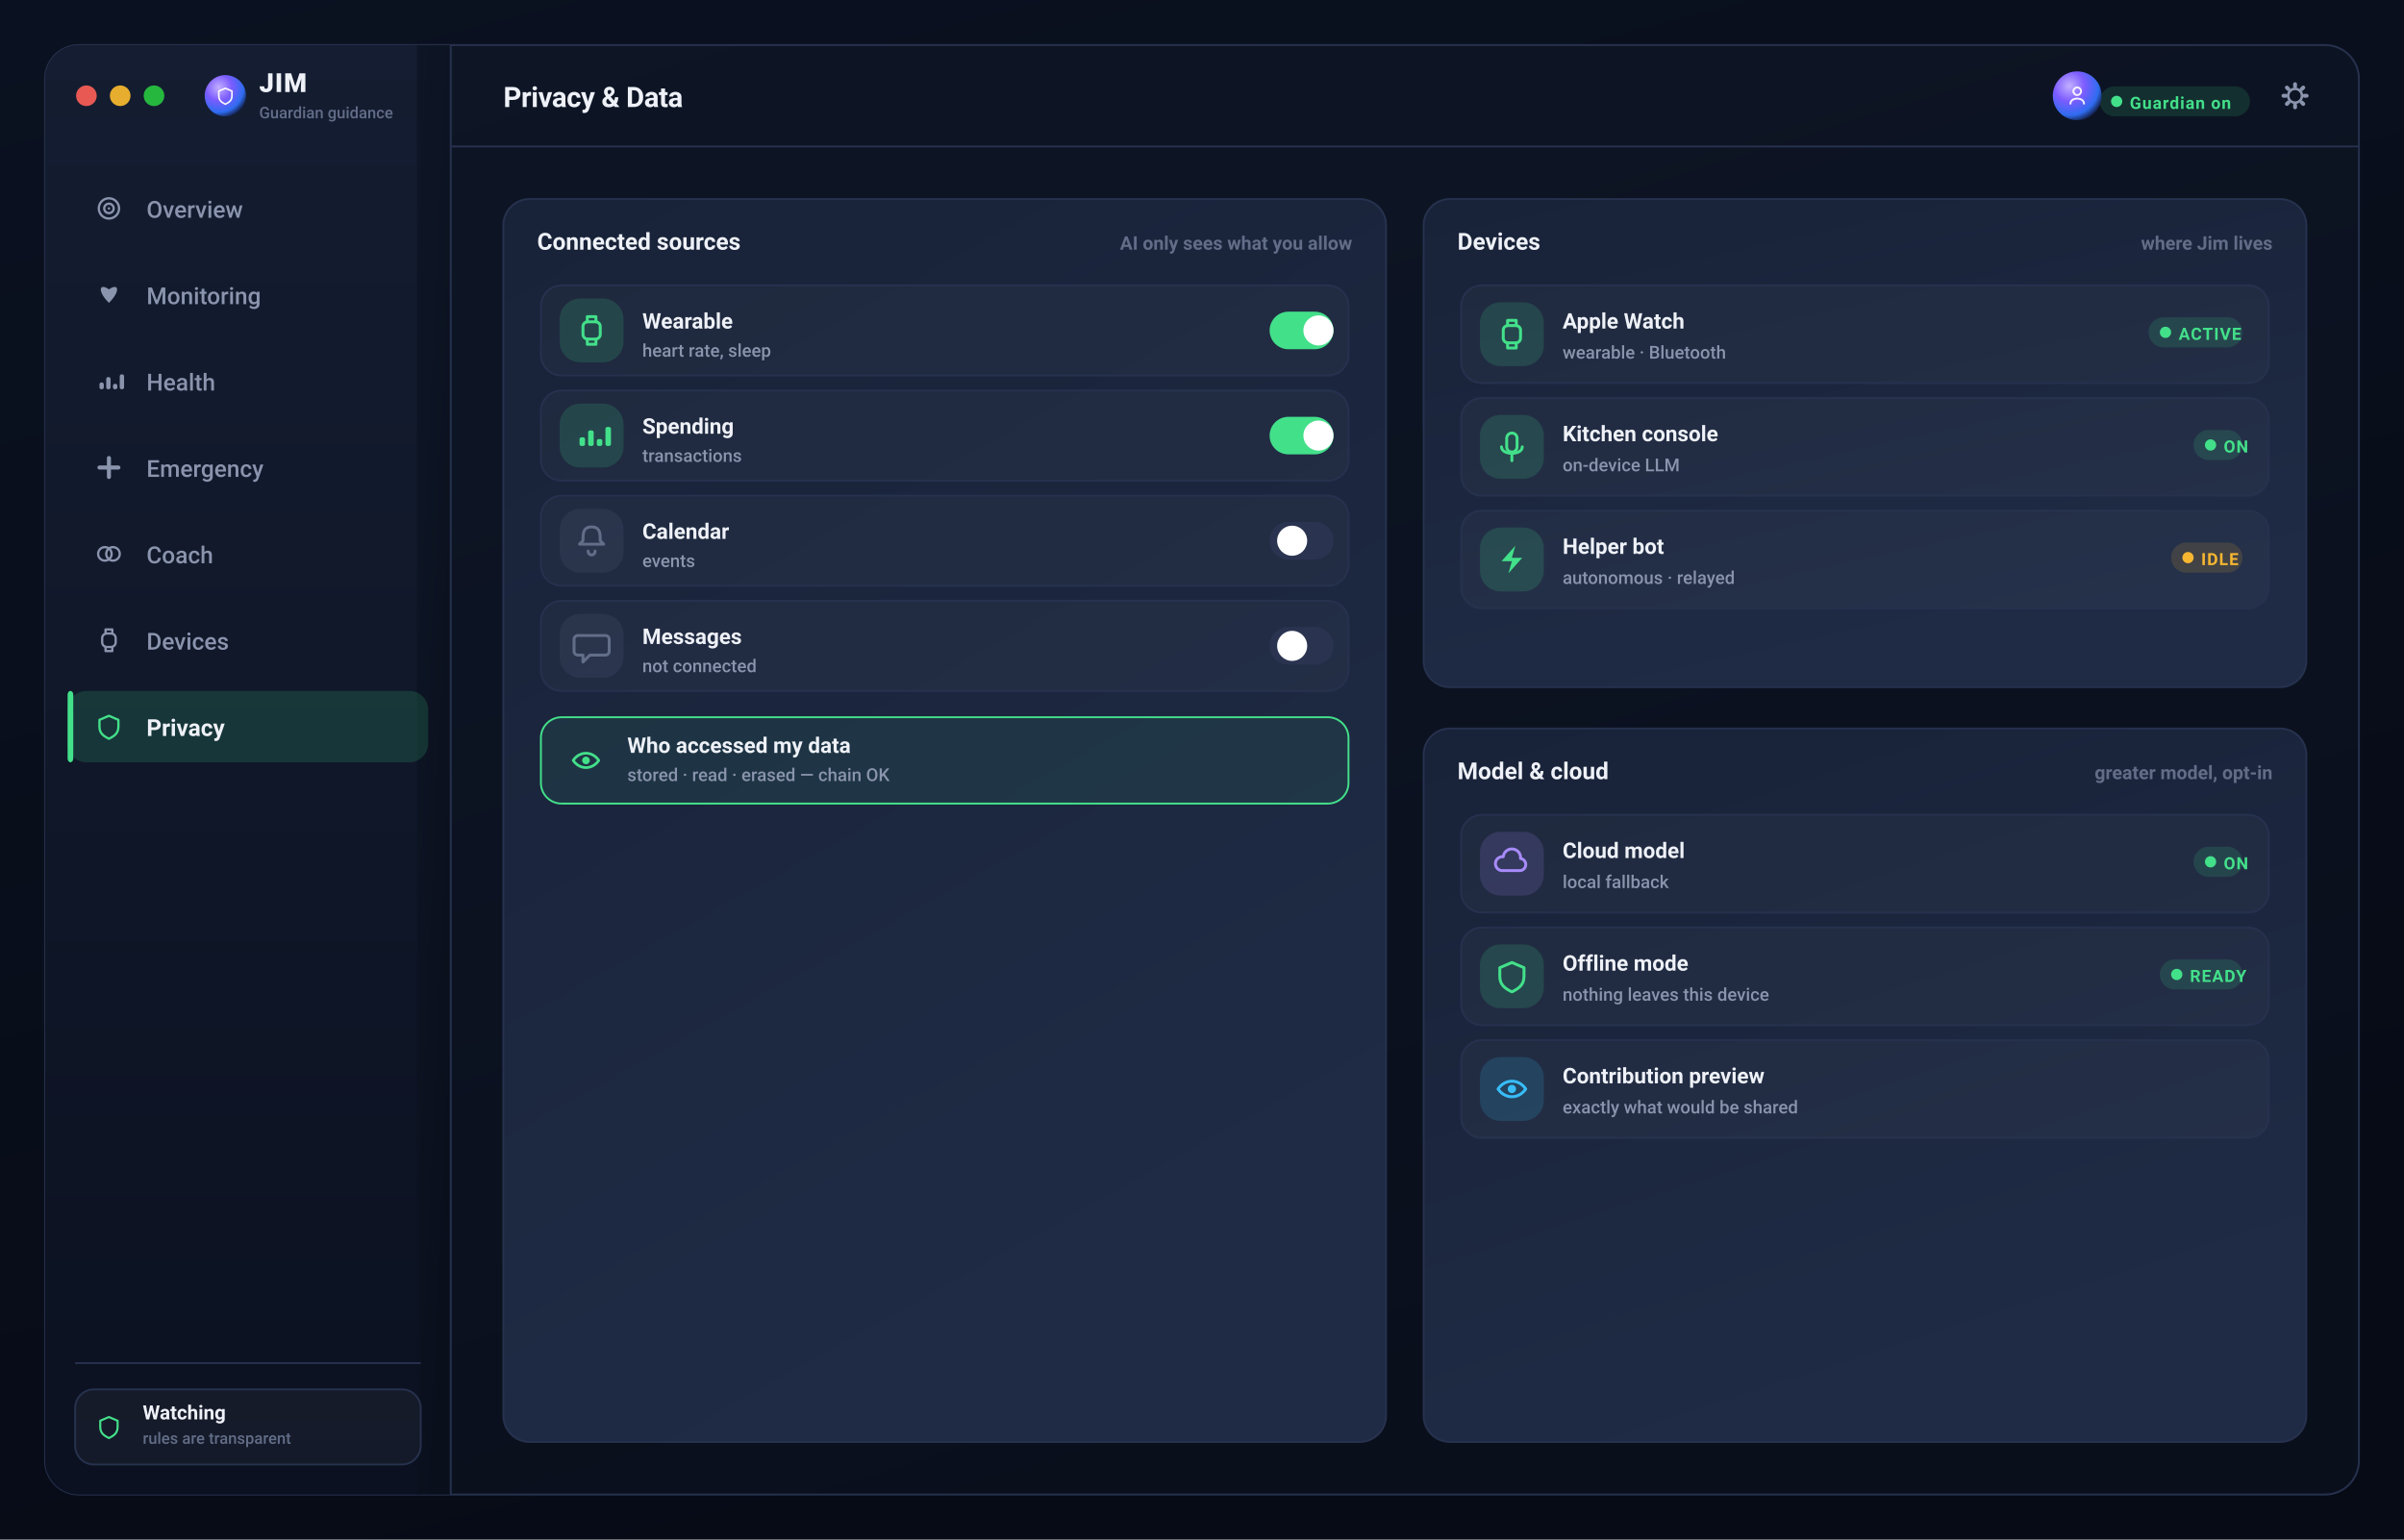
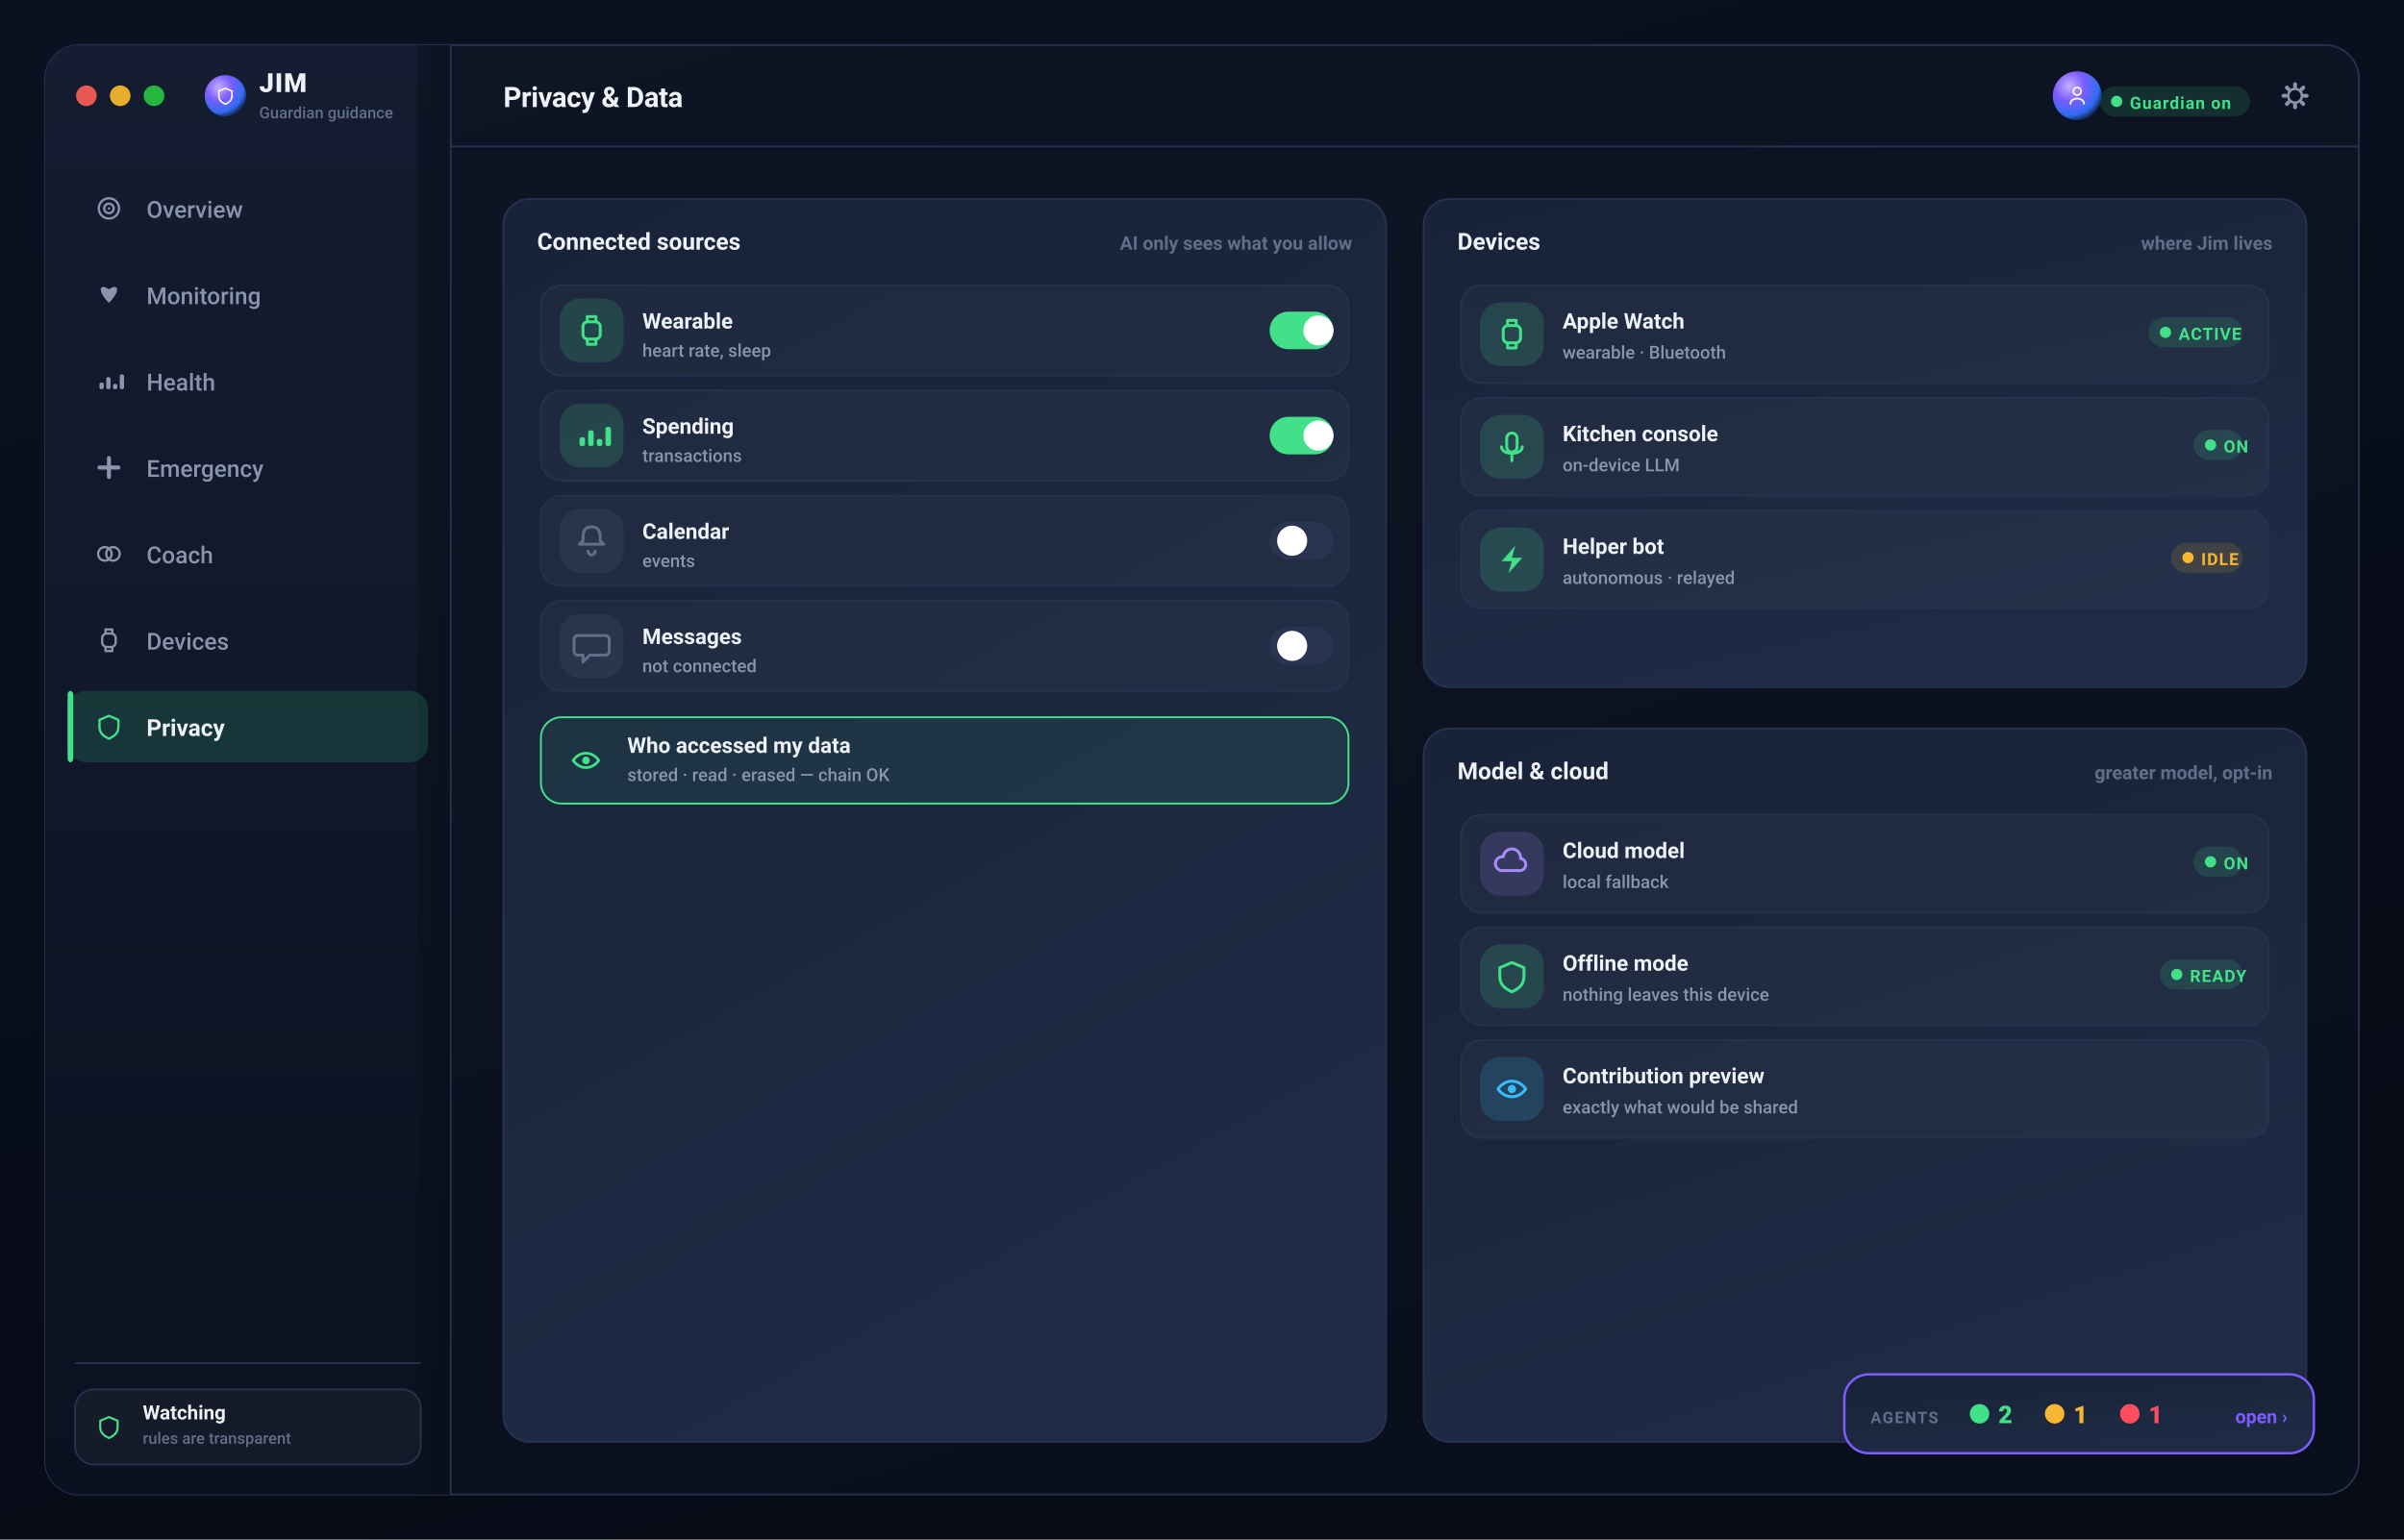
<svg xmlns="http://www.w3.org/2000/svg" width="1280" height="820" viewBox="0 0 1280 820" role="img" aria-label="Jim Mini — Privacy &amp; Data">
  <defs>
    <linearGradient id="gPage" x1="0" y1="0" x2="0.4" y2="1">
      <stop offset="0" stop-color="#0a1120" />
      <stop offset="1" stop-color="#070b16" />
    </linearGradient>
    <linearGradient id="gScr" x1="0" y1="0" x2="0.5" y2="1">
      <stop offset="0" stop-color="#0e1626" />
      <stop offset="1" stop-color="#0a0f1c" />
    </linearGradient>
    <linearGradient id="gSide" x1="0" y1="0" x2="0" y2="1">
      <stop offset="0" stop-color="#141d31" />
      <stop offset="1" stop-color="#0b1120" />
    </linearGradient>
    <linearGradient id="gCard" x1="0" y1="0" x2="0.4" y2="1">
      <stop offset="0" stop-color="#182238" />
      <stop offset="1" stop-color="#1f2b45" />
    </linearGradient>
    <linearGradient id="gBrand" x1="0" y1="0" x2="1" y2="0">
      <stop offset="0" stop-color="#7c5cff" />
      <stop offset="1" stop-color="#3aa0ff" />
    </linearGradient>
    <linearGradient id="gEmer" x1="0" y1="0" x2="0" y2="1">
      <stop offset="0" stop-color="#ff5b52" />
      <stop offset="1" stop-color="#ff3b30" />
    </linearGradient>
    <linearGradient id="mV" x1="0" y1="0" x2="1" y2="0">
      <stop offset="0" stop-color="#7c5cff" />
      <stop offset="1" stop-color="#3aa0ff" />
    </linearGradient>
    <linearGradient id="mG" x1="0" y1="0" x2="1" y2="0">
      <stop offset="0" stop-color="#2fd27a" />
      <stop offset="1" stop-color="#43e08a" />
    </linearGradient>
    <linearGradient id="mO" x1="0" y1="0" x2="1" y2="0">
      <stop offset="0" stop-color="#f7b731" />
      <stop offset="1" stop-color="#ff7a45" />
    </linearGradient>
    <radialGradient id="orb" cx="34%" cy="30%" r="75%">
      <stop offset="0" stop-color="#c3b0ff" />
      <stop offset="42%" stop-color="#7c5cff" />
      <stop offset="80%" stop-color="#2f6cf0" />
      <stop offset="100%" stop-color="#14204a" />
    </radialGradient>
  </defs>
  <rect x="0.0" y="0.0" width="1280.0" height="820.0" rx="0" fill="url(#gPage)" />
  <rect x="24" y="24" width="1232" height="772" rx="18" fill="url(#gScr)" stroke="#26314e" stroke-width="1" />
  <rect x="24.0" y="24.0" width="216.0" height="772.0" rx="18" fill="url(#gSide)" />
  <rect x="222.0" y="24.0" width="18.0" height="772.0" rx="0" fill="url(#gScr)" />
  <line x1="240" y1="24" x2="240" y2="796" stroke="#26314e" stroke-width="1" />
  <line x1="240" y1="78" x2="1256" y2="78" stroke="#26314e" stroke-width="1" />
  <circle cx="46" cy="51" r="5.5" fill="#ff5f57" opacity="0.9" />
  <circle cx="64" cy="51" r="5.5" fill="#febc2e" opacity="0.9" />
  <circle cx="82" cy="51" r="5.5" fill="#28c840" opacity="0.9" />
  <circle cx="120" cy="51" r="11" fill="url(#orb)" />
  <path d="M120 47.0 l3.5 1.5 v2.5 c0 2.5 -1.5 3.5 -3.5 4.5 c-2.0 -1.0 -3.5 -2.0 -3.5 -4.5 v-2.5 Z" fill="none" stroke="rgba(255,255,255,0.95)" stroke-width="0.85" stroke-linecap="round" stroke-linejoin="round" />
  <text x="138.0" y="49.0" font-family="-apple-system,BlinkMacSystemFont,'SF Pro Text','Segoe UI',Roboto,system-ui,sans-serif" font-size="14" font-weight="800" fill="#eef1f7" text-anchor="start" letter-spacing="0.5">JIM</text>
  <text x="138.0" y="63.0" font-family="-apple-system,BlinkMacSystemFont,'SF Pro Text','Segoe UI',Roboto,system-ui,sans-serif" font-size="8.5" font-weight="500" fill="#626d88" text-anchor="start">Guardian guidance</text>
  <text x="268.0" y="57.0" font-family="-apple-system,BlinkMacSystemFont,'SF Pro Text','Segoe UI',Roboto,system-ui,sans-serif" font-size="15" font-weight="700" fill="#eef1f7" text-anchor="start" letter-spacing="-0.2">Privacy &amp; Data</text>
  <rect x="1220.96" y="43.8" width="2.08" height="3.2" rx="1" transform="rotate(0 1222 51)" fill="#8a94ad" />
  <rect x="1220.96" y="43.8" width="2.08" height="3.2" rx="1" transform="rotate(45 1222 51)" fill="#8a94ad" />
  <rect x="1220.96" y="43.8" width="2.08" height="3.2" rx="1" transform="rotate(90 1222 51)" fill="#8a94ad" />
  <rect x="1220.96" y="43.8" width="2.08" height="3.2" rx="1" transform="rotate(135 1222 51)" fill="#8a94ad" />
  <rect x="1220.96" y="43.8" width="2.08" height="3.2" rx="1" transform="rotate(180 1222 51)" fill="#8a94ad" />
  <rect x="1220.96" y="43.8" width="2.08" height="3.2" rx="1" transform="rotate(225 1222 51)" fill="#8a94ad" />
  <rect x="1220.96" y="43.8" width="2.08" height="3.2" rx="1" transform="rotate(270 1222 51)" fill="#8a94ad" />
  <rect x="1220.96" y="43.8" width="2.08" height="3.2" rx="1" transform="rotate(315 1222 51)" fill="#8a94ad" />
  <circle cx="1222" cy="51" r="3.68" fill="none" stroke="#8a94ad" stroke-width="1.36" stroke-linecap="round" stroke-linejoin="round" />
  <rect x="1118.0" y="46.0" width="80.0" height="16.0" rx="8" fill="rgba(67,224,138,0.14)" />
  <circle cx="1127.0" cy="54" r="3" fill="#43e08a" />
  <text x="1134.0" y="58.0" font-family="-apple-system,BlinkMacSystemFont,'SF Pro Text','Segoe UI',Roboto,system-ui,sans-serif" font-size="9" font-weight="700" fill="#43e08a" text-anchor="start" letter-spacing="0.5">Guardian on</text>
  <circle cx="1106" cy="51" r="13" fill="url(#orb)" />
  <circle cx="1106" cy="48.6" r="2.04" fill="none" stroke="rgba(255,255,255,0.9)" stroke-width="1.02" stroke-linecap="round" stroke-linejoin="round" />
  <path d="M1102.4 55.2 c0 -3.6 7.2 -3.6 7.2 0" fill="none" stroke="rgba(255,255,255,0.9)" stroke-width="1.02" stroke-linecap="round" stroke-linejoin="round" />
  <circle cx="58" cy="111" r="5.4" fill="none" stroke="#8a94ad" stroke-width="1.22" stroke-linecap="round" stroke-linejoin="round" />
  <circle cx="58" cy="111" r="2.52" fill="none" stroke="#8a94ad" stroke-width="1.22" stroke-linecap="round" stroke-linejoin="round" />
  <circle cx="58" cy="111" r="0.648" fill="#8a94ad" />
  <text x="78.0" y="116.0" font-family="-apple-system,BlinkMacSystemFont,'SF Pro Text','Segoe UI',Roboto,system-ui,sans-serif" font-size="12.5" font-weight="500" fill="#8a94ad" text-anchor="start">Overview</text>
  <path d="M58 161.32 C51.52 154.84,52.96 150.52,58 154.12 C63.04 150.52,64.48 154.84,58 161.32 Z" fill="#8a94ad" />
  <text x="78.0" y="162.0" font-family="-apple-system,BlinkMacSystemFont,'SF Pro Text','Segoe UI',Roboto,system-ui,sans-serif" font-size="12.5" font-weight="500" fill="#8a94ad" text-anchor="start">Monitoring</text>
  <rect x="52.96" y="203.72" width="2.304" height="3.6" rx="1" fill="#8a94ad" />
  <rect x="56.56" y="200.84" width="2.304" height="6.48" rx="1" fill="#8a94ad" />
  <rect x="60.16" y="204.44" width="2.304" height="2.88" rx="1" fill="#8a94ad" />
  <rect x="63.76" y="199.4" width="2.304" height="7.92" rx="1" fill="#8a94ad" />
  <text x="78.0" y="208.0" font-family="-apple-system,BlinkMacSystemFont,'SF Pro Text','Segoe UI',Roboto,system-ui,sans-serif" font-size="12.5" font-weight="500" fill="#8a94ad" text-anchor="start">Health</text>
  <path d="M58 243.96 v10.08 M52.96 249 h10.08" fill="none" stroke="#8a94ad" stroke-width="2.16" stroke-linecap="round" />
  <text x="78.0" y="254.0" font-family="-apple-system,BlinkMacSystemFont,'SF Pro Text','Segoe UI',Roboto,system-ui,sans-serif" font-size="12.5" font-weight="500" fill="#8a94ad" text-anchor="start">Emergency</text>
  <circle cx="55.84" cy="295" r="3.6" fill="none" stroke="#8a94ad" stroke-width="1.22" stroke-linecap="round" stroke-linejoin="round" />
  <circle cx="60.16" cy="295" r="3.6" fill="none" stroke="#8a94ad" stroke-width="1.22" stroke-linecap="round" stroke-linejoin="round" />
  <text x="78.0" y="300.0" font-family="-apple-system,BlinkMacSystemFont,'SF Pro Text','Segoe UI',Roboto,system-ui,sans-serif" font-size="12.5" font-weight="500" fill="#8a94ad" text-anchor="start">Coach</text>
  <rect x="54.4" y="337.4" width="7.2" height="7.2" rx="2.5" fill="none" stroke="#8a94ad" stroke-width="1.22" stroke-linecap="round" stroke-linejoin="round" />
  <path d="M56.2 337.4 v-2.16 h3.6 v2.16 M56.2 344.6 v2.16 h3.6 v-2.16" fill="none" stroke="#8a94ad" stroke-width="1.22" stroke-linecap="round" stroke-linejoin="round" />
  <text x="78.0" y="346.0" font-family="-apple-system,BlinkMacSystemFont,'SF Pro Text','Segoe UI',Roboto,system-ui,sans-serif" font-size="12.5" font-weight="500" fill="#8a94ad" text-anchor="start">Devices</text>
  <rect x="36.0" y="368.0" width="192.0" height="38.0" rx="10" fill="rgba(67,224,138,0.16)" />
  <rect x="36.0" y="368.0" width="3.0" height="38.0" rx="2" fill="#43e08a" />
  <path d="M58 381.24 l5.04 2.16 v3.6 c0 3.6 -2.16 5.04 -5.04 6.48 c-2.88 -1.44 -5.04 -2.88 -5.04 -6.48 v-3.6 Z" fill="none" stroke="#43e08a" stroke-width="1.22" stroke-linecap="round" stroke-linejoin="round" />
  <text x="78.0" y="392.0" font-family="-apple-system,BlinkMacSystemFont,'SF Pro Text','Segoe UI',Roboto,system-ui,sans-serif" font-size="12.5" font-weight="650" fill="#eef1f7" text-anchor="start">Privacy</text>
  <line x1="40" y1="726" x2="224" y2="726" stroke="#26314e" stroke-width="1" />
  <rect x="40.0" y="740.0" width="184.0" height="40.0" rx="10" fill="rgba(255,255,255,0.04)" stroke="#26314e" stroke-width="1" />
  <path d="M58 754.72 l4.62 1.98 v3.3 c0 3.3 -1.98 4.62 -4.62 5.94 c-2.64 -1.32 -4.62 -2.64 -4.62 -5.94 v-3.3 Z" fill="none" stroke="#43e08a" stroke-width="1.12" stroke-linecap="round" stroke-linejoin="round" />
  <text x="76.0" y="756.0" font-family="-apple-system,BlinkMacSystemFont,'SF Pro Text','Segoe UI',Roboto,system-ui,sans-serif" font-size="10.5" font-weight="650" fill="#eef1f7" text-anchor="start">Watching</text>
  <text x="76.0" y="769.0" font-family="-apple-system,BlinkMacSystemFont,'SF Pro Text','Segoe UI',Roboto,system-ui,sans-serif" font-size="8.5" font-weight="500" fill="#626d88" text-anchor="start">rules are transparent</text>
  <rect x="268.0" y="106.0" width="470.0" height="662.0" rx="14" fill="url(#gCard)" stroke="#26314e" stroke-width="1" />
  <text x="286.0" y="133.0" font-family="-apple-system,BlinkMacSystemFont,'SF Pro Text','Segoe UI',Roboto,system-ui,sans-serif" font-size="12.5" font-weight="700" fill="#eef1f7" text-anchor="start">Connected sources</text>
  <text x="720.0" y="133.0" font-family="-apple-system,BlinkMacSystemFont,'SF Pro Text','Segoe UI',Roboto,system-ui,sans-serif" font-size="10" font-weight="600" fill="#626d88" text-anchor="end">AI only sees what you allow</text>
  <rect x="288.0" y="152.0" width="430.0" height="48.0" rx="11" fill="rgba(255,255,255,0.03)" stroke="#26314e" stroke-width="1" />
  <rect x="298.0" y="159.0" width="34.0" height="34.0" rx="11" fill="rgba(67,224,138,0.16)" />
  <rect x="310.4" y="171.4" width="9.2" height="9.2" rx="2.5" fill="none" stroke="#43e08a" stroke-width="1.56" stroke-linecap="round" stroke-linejoin="round" />
  <path d="M312.7 171.4 v-2.76 h4.6 v2.76 M312.7 180.6 v2.76 h4.6 v-2.76" fill="none" stroke="#43e08a" stroke-width="1.56" stroke-linecap="round" stroke-linejoin="round" />
  <text x="342.0" y="175.0" font-family="-apple-system,BlinkMacSystemFont,'SF Pro Text','Segoe UI',Roboto,system-ui,sans-serif" font-size="11.5" font-weight="650" fill="#eef1f7" text-anchor="start">Wearable</text>
  <text x="342.0" y="190.0" font-family="-apple-system,BlinkMacSystemFont,'SF Pro Text','Segoe UI',Roboto,system-ui,sans-serif" font-size="9.5" font-weight="500" fill="#8a94ad" text-anchor="start">heart rate, sleep</text>
  <rect x="676.0" y="166.0" width="34.0" height="20.0" rx="10" fill="#43e08a" />
  <circle cx="702.0" cy="176" r="8" fill="#fff" />
  <rect x="288.0" y="208.0" width="430.0" height="48.0" rx="11" fill="rgba(255,255,255,0.03)" stroke="#26314e" stroke-width="1" />
  <rect x="298.0" y="215.0" width="34.0" height="34.0" rx="11" fill="rgba(67,224,138,0.16)" />
  <rect x="308.56" y="232.92" width="2.944" height="4.6" rx="1" fill="#43e08a" />
  <rect x="313.16" y="229.24" width="2.944" height="8.28" rx="1" fill="#43e08a" />
  <rect x="317.76" y="233.84" width="2.944" height="3.68" rx="1" fill="#43e08a" />
  <rect x="322.36" y="227.4" width="2.944" height="10.12" rx="1" fill="#43e08a" />
  <text x="342.0" y="231.0" font-family="-apple-system,BlinkMacSystemFont,'SF Pro Text','Segoe UI',Roboto,system-ui,sans-serif" font-size="11.5" font-weight="650" fill="#eef1f7" text-anchor="start">Spending</text>
  <text x="342.0" y="246.0" font-family="-apple-system,BlinkMacSystemFont,'SF Pro Text','Segoe UI',Roboto,system-ui,sans-serif" font-size="9.5" font-weight="500" fill="#8a94ad" text-anchor="start">transactions</text>
  <rect x="676.0" y="222.0" width="34.0" height="20.0" rx="10" fill="#43e08a" />
  <circle cx="702.0" cy="232" r="8" fill="#fff" />
  <rect x="288.0" y="264.0" width="430.0" height="48.0" rx="11" fill="rgba(255,255,255,0.03)" stroke="#26314e" stroke-width="1" />
  <rect x="298.0" y="271.0" width="34.0" height="34.0" rx="11" fill="rgba(98,109,136,0.16)" />
  <path d="M315 280.64 c4.6 0 4.6 3.68 4.6 7.36 l1.84 1.84 h-12.88 l1.84 -1.84 c0 -3.68 0 -7.36 4.6 -7.36 M313.16 293.52 c0 2.76 3.68 2.76 3.68 0" fill="none" stroke="#626d88" stroke-width="1.56" stroke-linecap="round" stroke-linejoin="round" />
  <text x="342.0" y="287.0" font-family="-apple-system,BlinkMacSystemFont,'SF Pro Text','Segoe UI',Roboto,system-ui,sans-serif" font-size="11.5" font-weight="650" fill="#eef1f7" text-anchor="start">Calendar</text>
  <text x="342.0" y="302.0" font-family="-apple-system,BlinkMacSystemFont,'SF Pro Text','Segoe UI',Roboto,system-ui,sans-serif" font-size="9.5" font-weight="500" fill="#8a94ad" text-anchor="start">events</text>
  <rect x="676.0" y="278.0" width="34.0" height="20.0" rx="10" fill="#2a3450" />
  <circle cx="688.0" cy="288" r="8" fill="#fff" />
  <rect x="288.0" y="320.0" width="430.0" height="48.0" rx="11" fill="rgba(255,255,255,0.03)" stroke="#26314e" stroke-width="1" />
  <rect x="298.0" y="327.0" width="34.0" height="34.0" rx="11" fill="rgba(98,109,136,0.16)" />
  <path d="M307.64 338.48 h14.72 a2 2 0 0 1 2 2 v6.44 a2 2 0 0 1 -2 2 h-8.28 l-3.68 3.68 v-3.68 h-2.76 a2 2 0 0 1 -2 -2 v-6.44 a2 2 0 0 1 2 -2 Z" fill="none" stroke="#626d88" stroke-width="1.56" stroke-linecap="round" stroke-linejoin="round" />
  <text x="342.0" y="343.0" font-family="-apple-system,BlinkMacSystemFont,'SF Pro Text','Segoe UI',Roboto,system-ui,sans-serif" font-size="11.5" font-weight="650" fill="#eef1f7" text-anchor="start">Messages</text>
  <text x="342.0" y="358.0" font-family="-apple-system,BlinkMacSystemFont,'SF Pro Text','Segoe UI',Roboto,system-ui,sans-serif" font-size="9.5" font-weight="500" fill="#8a94ad" text-anchor="start">not connected</text>
  <rect x="676.0" y="334.0" width="34.0" height="20.0" rx="10" fill="#2a3450" />
  <circle cx="688.0" cy="344" r="8" fill="#fff" />
  <rect x="288.0" y="382.0" width="430.0" height="46.0" rx="11" fill="rgba(67,224,138,0.08)" stroke="#43e08a" stroke-width="1" />
  <path d="M305.2 405 c3.4 -5.1 10.2 -5.1 13.6 0 c-3.4 5.1 -10.2 5.1 -13.6 0 Z" fill="none" stroke="#43e08a" stroke-width="1.44" stroke-linecap="round" stroke-linejoin="round" />
  <circle cx="312" cy="405" r="2.04" fill="#43e08a" />
  <text x="334.0" y="401.0" font-family="-apple-system,BlinkMacSystemFont,'SF Pro Text','Segoe UI',Roboto,system-ui,sans-serif" font-size="11.5" font-weight="650" fill="#eef1f7" text-anchor="start">Who accessed my data</text>
  <text x="334.0" y="416.0" font-family="-apple-system,BlinkMacSystemFont,'SF Pro Text','Segoe UI',Roboto,system-ui,sans-serif" font-size="9.5" font-weight="500" fill="#8a94ad" text-anchor="start">stored · read · erased — chain OK</text>
  <rect x="758.0" y="106.0" width="470.0" height="260.0" rx="14" fill="url(#gCard)" stroke="#26314e" stroke-width="1" />
  <text x="776.0" y="133.0" font-family="-apple-system,BlinkMacSystemFont,'SF Pro Text','Segoe UI',Roboto,system-ui,sans-serif" font-size="12.5" font-weight="700" fill="#eef1f7" text-anchor="start">Devices</text>
  <text x="1210.0" y="133.0" font-family="-apple-system,BlinkMacSystemFont,'SF Pro Text','Segoe UI',Roboto,system-ui,sans-serif" font-size="10" font-weight="600" fill="#626d88" text-anchor="end">where Jim lives</text>
  <rect x="778.0" y="152.0" width="430.0" height="52.0" rx="11" fill="rgba(255,255,255,0.03)" stroke="#26314e" stroke-width="1" />
  <rect x="788.0" y="161.0" width="34.0" height="34.0" rx="11" fill="rgba(67,224,138,0.16)" />
  <rect x="800.4" y="173.4" width="9.2" height="9.2" rx="2.5" fill="none" stroke="#43e08a" stroke-width="1.56" stroke-linecap="round" stroke-linejoin="round" />
  <path d="M802.7 173.4 v-2.76 h4.6 v2.76 M802.7 182.6 v2.76 h4.6 v-2.76" fill="none" stroke="#43e08a" stroke-width="1.56" stroke-linecap="round" stroke-linejoin="round" />
  <text x="832.0" y="175.0" font-family="-apple-system,BlinkMacSystemFont,'SF Pro Text','Segoe UI',Roboto,system-ui,sans-serif" font-size="11.5" font-weight="650" fill="#eef1f7" text-anchor="start">Apple Watch</text>
  <text x="832.0" y="191.0" font-family="-apple-system,BlinkMacSystemFont,'SF Pro Text','Segoe UI',Roboto,system-ui,sans-serif" font-size="9.5" font-weight="500" fill="#8a94ad" text-anchor="start">wearable · Bluetooth</text>
  <rect x="1144.0" y="169.0" width="50.0" height="16.0" rx="8" fill="rgba(67,224,138,0.14)" />
  <circle cx="1153.0" cy="177" r="3" fill="#43e08a" />
  <text x="1160.0" y="181.0" font-family="-apple-system,BlinkMacSystemFont,'SF Pro Text','Segoe UI',Roboto,system-ui,sans-serif" font-size="9" font-weight="700" fill="#43e08a" text-anchor="start" letter-spacing="0.5">ACTIVE</text>
  <rect x="778.0" y="212.0" width="430.0" height="52.0" rx="11" fill="rgba(255,255,255,0.03)" stroke="#26314e" stroke-width="1" />
  <rect x="788.0" y="221.0" width="34.0" height="34.0" rx="11" fill="rgba(67,224,138,0.16)" />
  <rect x="802.24" y="230.64" width="5.52" height="10.12" rx="2.76" fill="none" stroke="#43e08a" stroke-width="1.56" stroke-linecap="round" stroke-linejoin="round" />
  <path d="M799.48 238 c0 4.6 11.04 4.6 11.04 0 M805.0 242.6 v2.76" fill="none" stroke="#43e08a" stroke-width="1.56" stroke-linecap="round" stroke-linejoin="round" />
  <text x="832.0" y="235.0" font-family="-apple-system,BlinkMacSystemFont,'SF Pro Text','Segoe UI',Roboto,system-ui,sans-serif" font-size="11.5" font-weight="650" fill="#eef1f7" text-anchor="start">Kitchen console</text>
  <text x="832.0" y="251.0" font-family="-apple-system,BlinkMacSystemFont,'SF Pro Text','Segoe UI',Roboto,system-ui,sans-serif" font-size="9.5" font-weight="500" fill="#8a94ad" text-anchor="start">on-device LLM</text>
  <rect x="1168.0" y="229.0" width="26.0" height="16.0" rx="8" fill="rgba(67,224,138,0.14)" />
  <circle cx="1177.0" cy="237" r="3" fill="#43e08a" />
  <text x="1184.0" y="241.0" font-family="-apple-system,BlinkMacSystemFont,'SF Pro Text','Segoe UI',Roboto,system-ui,sans-serif" font-size="9" font-weight="700" fill="#43e08a" text-anchor="start" letter-spacing="0.5">ON</text>
  <rect x="778.0" y="272.0" width="430.0" height="52.0" rx="11" fill="rgba(255,255,255,0.03)" stroke="#26314e" stroke-width="1" />
  <rect x="788.0" y="281.0" width="34.0" height="34.0" rx="11" fill="rgba(67,224,138,0.16)" />
  <path d="M806.84 290.64 L799.48 298.92 L805.0 298.92 L803.16 305.36 L810.52 297.08 L805.0 297.08 Z" fill="#43e08a" />
  <text x="832.0" y="295.0" font-family="-apple-system,BlinkMacSystemFont,'SF Pro Text','Segoe UI',Roboto,system-ui,sans-serif" font-size="11.5" font-weight="650" fill="#eef1f7" text-anchor="start">Helper bot</text>
  <text x="832.0" y="311.0" font-family="-apple-system,BlinkMacSystemFont,'SF Pro Text','Segoe UI',Roboto,system-ui,sans-serif" font-size="9.5" font-weight="500" fill="#8a94ad" text-anchor="start">autonomous · relayed</text>
  <rect x="1156.0" y="289.0" width="38.0" height="16.0" rx="8" fill="rgba(247,183,49,0.14)" />
  <circle cx="1165.0" cy="297" r="3" fill="#f7b731" />
  <text x="1172.0" y="301.0" font-family="-apple-system,BlinkMacSystemFont,'SF Pro Text','Segoe UI',Roboto,system-ui,sans-serif" font-size="9" font-weight="700" fill="#f7b731" text-anchor="start" letter-spacing="0.5">IDLE</text>
  <rect x="758.0" y="388.0" width="470.0" height="380.0" rx="14" fill="url(#gCard)" stroke="#26314e" stroke-width="1" />
  <text x="776.0" y="415.0" font-family="-apple-system,BlinkMacSystemFont,'SF Pro Text','Segoe UI',Roboto,system-ui,sans-serif" font-size="12.5" font-weight="700" fill="#eef1f7" text-anchor="start">Model &amp; cloud</text>
  <text x="1210.0" y="415.0" font-family="-apple-system,BlinkMacSystemFont,'SF Pro Text','Segoe UI',Roboto,system-ui,sans-serif" font-size="10" font-weight="600" fill="#626d88" text-anchor="end">greater model, opt-in</text>
  <rect x="778.0" y="434.0" width="430.0" height="52.0" rx="11" fill="rgba(255,255,255,0.03)" stroke="#26314e" stroke-width="1" />
  <rect x="788.0" y="443.0" width="34.0" height="34.0" rx="11" fill="rgba(167,139,250,0.16)" />
  <path d="M799.48 463.68 a3.68 3.68 0 0 1 0.92 -7.36 a4.6 4.6 0 0 1 9.2 0.92 a3.22 3.22 0 0 1 -0.92 6.44 Z" fill="none" stroke="#a78bfa" stroke-width="1.56" stroke-linecap="round" stroke-linejoin="round" />
  <text x="832.0" y="457.0" font-family="-apple-system,BlinkMacSystemFont,'SF Pro Text','Segoe UI',Roboto,system-ui,sans-serif" font-size="11.5" font-weight="650" fill="#eef1f7" text-anchor="start">Cloud model</text>
  <text x="832.0" y="473.0" font-family="-apple-system,BlinkMacSystemFont,'SF Pro Text','Segoe UI',Roboto,system-ui,sans-serif" font-size="9.5" font-weight="500" fill="#8a94ad" text-anchor="start">local fallback</text>
  <rect x="1168.0" y="451.0" width="26.0" height="16.0" rx="8" fill="rgba(67,224,138,0.14)" />
  <circle cx="1177.0" cy="459" r="3" fill="#43e08a" />
  <text x="1184.0" y="463.0" font-family="-apple-system,BlinkMacSystemFont,'SF Pro Text','Segoe UI',Roboto,system-ui,sans-serif" font-size="9" font-weight="700" fill="#43e08a" text-anchor="start" letter-spacing="0.5">ON</text>
  <rect x="778.0" y="494.0" width="430.0" height="52.0" rx="11" fill="rgba(255,255,255,0.03)" stroke="#26314e" stroke-width="1" />
  <rect x="788.0" y="503.0" width="34.0" height="34.0" rx="11" fill="rgba(67,224,138,0.16)" />
  <path d="M805.0 512.64 l6.44 2.76 v4.6 c0 4.6 -2.76 6.44 -6.44 8.28 c-3.68 -1.84 -6.44 -3.68 -6.44 -8.28 v-4.6 Z" fill="none" stroke="#43e08a" stroke-width="1.56" stroke-linecap="round" stroke-linejoin="round" />
  <text x="832.0" y="517.0" font-family="-apple-system,BlinkMacSystemFont,'SF Pro Text','Segoe UI',Roboto,system-ui,sans-serif" font-size="11.5" font-weight="650" fill="#eef1f7" text-anchor="start">Offline mode</text>
  <text x="832.0" y="533.0" font-family="-apple-system,BlinkMacSystemFont,'SF Pro Text','Segoe UI',Roboto,system-ui,sans-serif" font-size="9.5" font-weight="500" fill="#8a94ad" text-anchor="start">nothing leaves this device</text>
  <rect x="1150.0" y="511.0" width="44.0" height="16.0" rx="8" fill="rgba(67,224,138,0.14)" />
  <circle cx="1159.0" cy="519" r="3" fill="#43e08a" />
  <text x="1166.0" y="523.0" font-family="-apple-system,BlinkMacSystemFont,'SF Pro Text','Segoe UI',Roboto,system-ui,sans-serif" font-size="9" font-weight="700" fill="#43e08a" text-anchor="start" letter-spacing="0.5">READY</text>
  <rect x="778.0" y="554.0" width="430.0" height="52.0" rx="11" fill="rgba(255,255,255,0.03)" stroke="#26314e" stroke-width="1" />
  <rect x="788.0" y="563.0" width="34.0" height="34.0" rx="11" fill="rgba(56,189,248,0.16)" />
  <path d="M797.64 580 c3.68 -5.52 11.04 -5.52 14.72 0 c-3.68 5.52 -11.04 5.52 -14.72 0 Z" fill="none" stroke="#38bdf8" stroke-width="1.56" stroke-linecap="round" stroke-linejoin="round" />
  <circle cx="805.0" cy="580" r="2.208" fill="#38bdf8" />
  <text x="832.0" y="577.0" font-family="-apple-system,BlinkMacSystemFont,'SF Pro Text','Segoe UI',Roboto,system-ui,sans-serif" font-size="11.5" font-weight="650" fill="#eef1f7" text-anchor="start">Contribution preview</text>
  <text x="832.0" y="593.0" font-family="-apple-system,BlinkMacSystemFont,'SF Pro Text','Segoe UI',Roboto,system-ui,sans-serif" font-size="9.5" font-weight="500" fill="#8a94ad" text-anchor="start">exactly what would be shared</text>
+   <rect x="982.0" y="732.0" width="250.0" height="42.0" rx="13" fill="url(#gCard)" stroke="#7c5cff" stroke-width="1.3" />
+   <text x="996.0" y="758.0" font-family="-apple-system,BlinkMacSystemFont,'SF Pro Text','Segoe UI',Roboto,system-ui,sans-serif" font-size="8.5" font-weight="700" fill="#626d88" text-anchor="start" letter-spacing="0.7">AGENTS</text>
+   <circle cx="1054" cy="753" r="5.2" fill="#43e08a" />
+   <text x="1064.0" y="758.0" font-family="-apple-system,BlinkMacSystemFont,'SF Pro Text','Segoe UI',Roboto,system-ui,sans-serif" font-size="13" font-weight="800" fill="#43e08a" text-anchor="start">2</text>
+   <circle cx="1094" cy="753" r="5.2" fill="#f7b731" />
+   <text x="1104.0" y="758.0" font-family="-apple-system,BlinkMacSystemFont,'SF Pro Text','Segoe UI',Roboto,system-ui,sans-serif" font-size="13" font-weight="800" fill="#f7b731" text-anchor="start">1</text>
+   <circle cx="1134" cy="753" r="5.2" fill="#ff4d5e" />
+   <text x="1144.0" y="758.0" font-family="-apple-system,BlinkMacSystemFont,'SF Pro Text','Segoe UI',Roboto,system-ui,sans-serif" font-size="13" font-weight="800" fill="#ff4d5e" text-anchor="start">1</text>
+   <text x="1218.0" y="758.0" font-family="-apple-system,BlinkMacSystemFont,'SF Pro Text','Segoe UI',Roboto,system-ui,sans-serif" font-size="10" font-weight="700" fill="#7c5cff" text-anchor="end">open ›</text>
</svg>
